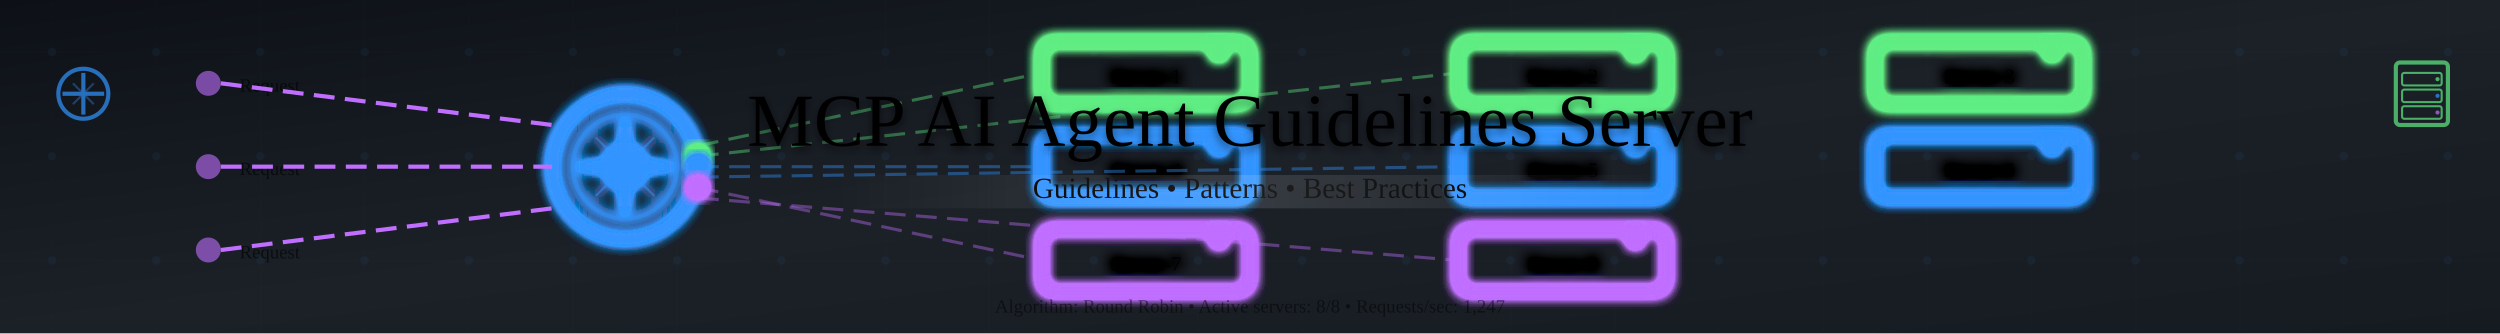
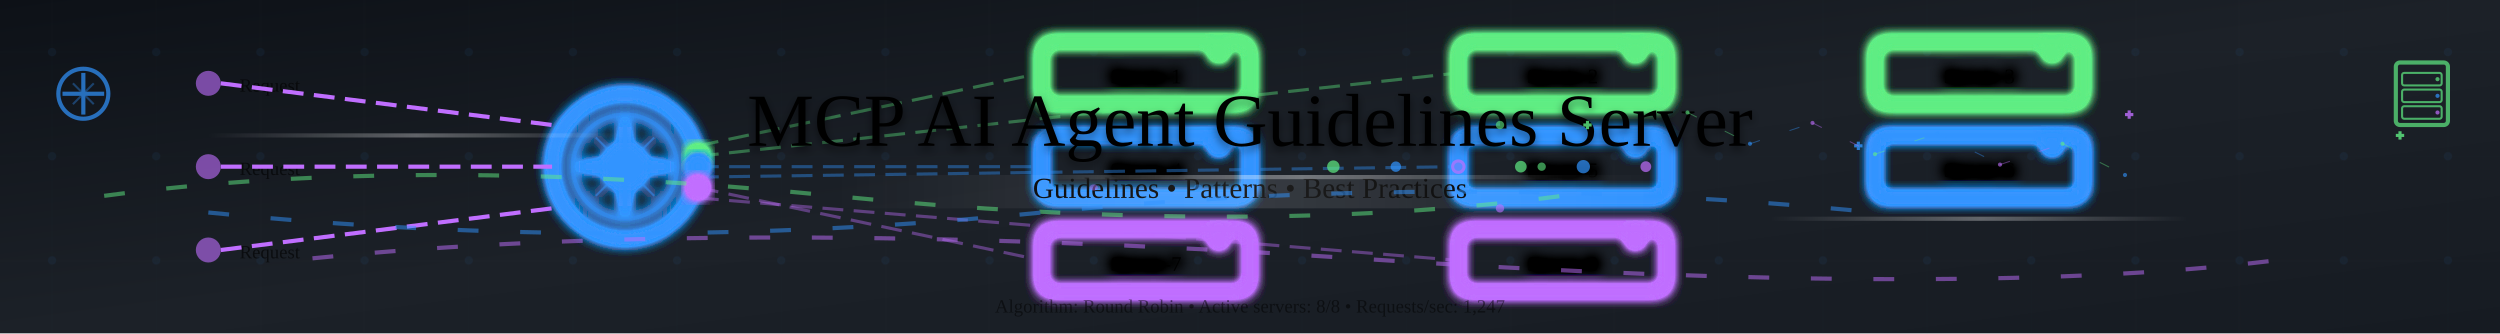
<svg xmlns="http://www.w3.org/2000/svg" width="1200" height="160" viewBox="0 0 1200 160" role="img" aria-label="Load Balancer Distribution">
  <defs>
    <linearGradient id="bgLBGrad" x1="0%" y1="0%" x2="100%" y2="100%">
      <stop offset="0%" style="stop-color:#0d1117;stop-opacity:1">
-         <animate attributeName="stop-color" values="#0d1117;#161b22;#0d1117" dur="9s" repeatCount="indefinite" />
+         <animate attributeName="stop-color" values="#0d1117;#161b22;#0d1117" dur="4.5s" repeatCount="indefinite" />
      </stop>
      <stop offset="50%" style="stop-color:#1c2128;stop-opacity:1" />
      <stop offset="100%" style="stop-color:#161b22;stop-opacity:1">
-         <animate attributeName="stop-color" values="#161b22;#0d1117;#161b22" dur="9s" repeatCount="indefinite" />
+         <animate attributeName="stop-color" values="#161b22;#0d1117;#161b22" dur="4.5s" repeatCount="indefinite" />
      </stop>
    </linearGradient>
    <radialGradient id="lbGlow" cx="50%" cy="50%" r="50%">
      <stop offset="0%" style="stop-color:#3094FF;stop-opacity:1" />
      <stop offset="50%" style="stop-color:#5FED83;stop-opacity:0.6" />
      <stop offset="100%" style="stop-color:#C06EFF;stop-opacity:0" />
    </radialGradient>
    <filter id="glow" x="-50%" y="-50%" width="200%" height="200%">
      <feGaussianBlur stdDeviation="3" result="blur" />
      <feColorMatrix in="blur" type="matrix" values="1 0 0 0 0  0 1 0 0 0  0 0 1 0 0  0 0 0 8 0" result="glow" />
      <feMerge>
        <feMergeNode in="glow" />
        <feMergeNode in="SourceGraphic" />
      </feMerge>
    </filter>
    <filter id="dropShadow" x="-50%" y="-50%" width="200%" height="200%">
      <feGaussianBlur in="SourceAlpha" stdDeviation="2" />
      <feOffset dx="0" dy="2" result="offsetblur" />
      <feFlood flood-color="#000000" flood-opacity="0.5" />
      <feComposite in2="offsetblur" operator="in" />
      <feMerge>
        <feMergeNode />
        <feMergeNode in="SourceGraphic" />
      </feMerge>
    </filter>
    <linearGradient id="shine14" x1="0%" y1="0%" x2="100%" y2="0%">
      <stop offset="0%" style="stop-color:#ffffff;stop-opacity:0" />
      <stop offset="50%" style="stop-color:#ffffff;stop-opacity:0.8" />
      <stop offset="100%" style="stop-color:#ffffff;stop-opacity:0" />
-       <animate attributeName="x1" values="-100%;200%" dur="3s" repeatCount="indefinite" />
-       <animate attributeName="x2" values="0%;300%" dur="3s" repeatCount="indefinite" />
+       <animate attributeName="x1" values="-100%;200%" dur="1.5s" repeatCount="indefinite" />
+       <animate attributeName="x2" values="0%;300%" dur="1.5s" repeatCount="indefinite" />
    </linearGradient>
    <pattern id="networkTopo" x="0" y="0" width="50" height="50" patternUnits="userSpaceOnUse">
      <circle cx="25" cy="25" r="2" fill="#3094FF" opacity="0.2" />
      <path d="M 0 25 L 50 25 M 25 0 L 25 50" stroke="#30363d" stroke-width="0.5" opacity="0.2" />
    </pattern>
  </defs>
  <style>
    @media (prefers-color-scheme: dark) {
      .text-primary { fill: #f0f6fc; font-family: 'SF Pro Display', -apple-system, BlinkMacSystemFont, 'Segoe UI', 'Roboto', 'Helvetica Neue', Arial, sans-serif; font-weight: 700; letter-spacing: -0.5px; }
      .text-secondary { fill: #8b949e; font-family: 'SF Pro Text', -apple-system, BlinkMacSystemFont, 'Segoe UI', 'Roboto', 'Helvetica Neue', Arial, sans-serif; font-weight: 500; letter-spacing: 0.5px; }
    }
    @media (prefers-color-scheme: light) {
      .text-primary { fill: #24292f; font-family: 'SF Pro Display', -apple-system, BlinkMacSystemFont, 'Segoe UI', 'Roboto', 'Helvetica Neue', Arial, sans-serif; font-weight: 700; letter-spacing: -0.5px; }
      .text-secondary { fill: #57606a; font-family: 'SF Pro Text', -apple-system, BlinkMacSystemFont, 'Segoe UI', 'Roboto', 'Helvetica Neue', Arial, sans-serif; font-weight: 500; letter-spacing: 0.5px; }
    }
    
    .server-pulse { 
      animation: server-heartbeat 3s cubic-bezier(0.4, 0, 0.2, 1) infinite; 
      transform-origin: center;
    }
    @keyframes server-heartbeat {
-       0%, 100% { opacity: 0.5; transform: scale(1); }
-       50% { opacity: 1; transform: scale(1.05); }
+       0%, 100% { opacity: 0.5; transform: scale(2.0); }
+       50% { opacity: 1; transform: scale(2.1); }
    }
    
    .request-flow {
      stroke-dasharray: 10 5;
      animation: req-distribute 2s linear infinite;
    }
    @keyframes req-distribute {
      to { stroke-dashoffset: -100; }
    }
    
    .round-robin {
      animation: robin-rotate 8s linear infinite;
      transform-origin: center;
    }
    @keyframes robin-rotate {
      to { transform: rotate(360deg); }
    }
    
    .server-health {
      animation: health-indicator 2.5s ease-in-out infinite;
    }
    @keyframes health-indicator {
      0%, 100% { opacity: 0.4; r: 3; }
      50% { opacity: 1; r: 5; }
    }
    
    .traffic-particle {
      animation: traffic-move 3s linear infinite;
      filter: url(#glow);
    }
    @keyframes traffic-move {
      0% { opacity: 0; transform: translateX(0); }
      20% { opacity: 1; }
      80% { opacity: 1; }
-       100% { opacity: 0; transform: translateX(350px); }
+       100% { opacity: 0; transform: translateX(700.0px); }
    }
    
    @media (prefers-reduced-motion: reduce) { 
      * { animation: none !important; } 
    }
-   </style>
+   
+     /* Enhanced header particle effects */
+     .h-particle {
+       animation: h-particle-rise 5s ease-out infinite;
+     }
+     @keyframes h-particle-rise {
+       0% { opacity: 0; transform: translateY(60px) scale(0); }
+       50% { opacity: 1; transform: translateY(30px) scale(2.5); }
+       100% { opacity: 0; transform: translateY(0) scale(0); }
+     }
+     
+     .h-sparkle {
+       animation: h-sparkle-twinkle 2s ease-in-out infinite;
+       transform-origin: center;
+     }
+     @keyframes h-sparkle-twinkle {
+       0%, 100% { opacity: 0; transform: scale(0) rotate(0deg); }
+       50% { opacity: 1; transform: scale(3) rotate(180deg); }
+     }
+     
+     /* Energy waves */
+     .h-energy {
+       stroke-dasharray: 10 20;
+       animation: h-energy-pulse 4s linear infinite;
+     }
+     @keyframes h-energy-pulse {
+       to { stroke-dashoffset: -200; }
+     }
+     
+     /* Orbital elements */
+     .h-orbit {
+       animation: h-orbit-spin 15s linear infinite;
+       transform-origin: center;
+     }
+     @keyframes h-orbit-spin {
+       to { transform: rotate(360deg); }
+     }
+     
+     /* Glow intensity */
+     .h-glow-intense {
+       animation: h-glow-pulse 3s ease-in-out infinite;
+     }
+     @keyframes h-glow-pulse {
+       0%, 100% { filter: drop-shadow(0 0 5px currentColor); opacity: 0.6; }
+       50% { filter: drop-shadow(0 0 15px currentColor); opacity: 1; }
+     }
+     
+     /* Beam effect */
+     .h-beam {
+       animation: h-beam-sweep 5s ease-in-out infinite;
+       transform-origin: center;
+     }
+     @keyframes h-beam-sweep {
+       0%, 100% { opacity: 0; transform: scaleX(0); }
+       50% { opacity: 0.8; transform: scaleX(4); }
+     }
+     
+     /* Constellation effect */
+     .h-star {
+       animation: h-star-blink 4s ease-in-out infinite;
+     }
+     @keyframes h-star-blink {
+       0%, 100% { opacity: 0.2; r: 1px; }
+       50% { opacity: 1; r: 3px; }
+     }
+     
+     /* Network lines */
+     .h-network {
+       stroke-dasharray: 5 15;
+       animation: h-network-pulse 6s linear infinite;
+       opacity: 0.4;
+     }
+     @keyframes h-network-pulse {
+       0%, 100% { opacity: 0.2; }
+       50% { opacity: 0.8; stroke-dashoffset: -100; }
+     }
+     
+     </style>
  <rect width="1200" height="160" fill="url(#bgLBGrad)" />
  <rect width="1200" height="160" fill="url(#networkTopo)" opacity="0.3" />
  <g class="round-robin" transform="translate(300, 80)" filter="url(#glow)">
    <circle r="35" fill="none" stroke="#3094FF" stroke-width="3" opacity="0.6" />
    <circle r="25" fill="none" stroke="#3094FF" stroke-width="2" opacity="0.4" />
    <path d="M -20 0 L 20 0 M 0 -20 L 0 20" stroke="#3094FF" stroke-width="2" />
    <path d="M -14 -14 L 14 14 M 14 -14 L -14 14" stroke="#3094FF" stroke-width="1" opacity="0.5" />
    <circle r="8" fill="#3094FF" />
  </g>
  <g opacity="0.6">
    <circle cx="100" cy="40" r="6" fill="#C06EFF" />
    <circle cx="100" cy="80" r="6" fill="#C06EFF" />
    <circle cx="100" cy="120" r="6" fill="#C06EFF" />
    <text x="115" y="44" class="text-secondary" font-size="9">Request</text>
    <text x="115" y="84" class="text-secondary" font-size="9">Request</text>
    <text x="115" y="124" class="text-secondary" font-size="9">Request</text>
  </g>
  <line class="request-flow" x1="106" y1="40" x2="265" y2="60" stroke="#C06EFF" stroke-width="2" style="animation-delay: 0s" />
  <line class="request-flow" x1="106" y1="80" x2="265" y2="80" stroke="#C06EFF" stroke-width="2" style="animation-delay: 0.7s" />
  <line class="request-flow" x1="106" y1="120" x2="265" y2="100" stroke="#C06EFF" stroke-width="2" style="animation-delay: 1.4s" />
  <g filter="url(#glow)">
    <rect class="server-pulse" x="500" y="20" width="100" height="30" rx="5" fill="none" stroke="#5FED83" stroke-width="2" style="animation-delay: 0s" />
    <text x="550" y="40" text-anchor="middle" class="text-secondary" font-size="10">Server-1</text>
    <circle class="server-health" cx="585" cy="25" r="3" fill="#5FED83" style="animation-delay: 0s" />
    <rect class="server-pulse" x="700" y="20" width="100" height="30" rx="5" fill="none" stroke="#5FED83" stroke-width="2" style="animation-delay: 0.5s" />
    <text x="750" y="40" text-anchor="middle" class="text-secondary" font-size="10">Server-2</text>
    <circle class="server-health" cx="785" cy="25" r="3" fill="#5FED83" style="animation-delay: 0.5s" />
    <rect class="server-pulse" x="900" y="20" width="100" height="30" rx="5" fill="none" stroke="#5FED83" stroke-width="2" style="animation-delay: 1s" />
    <text x="950" y="40" text-anchor="middle" class="text-secondary" font-size="10">Server-3</text>
    <circle class="server-health" cx="985" cy="25" r="3" fill="#5FED83" style="animation-delay: 1s" />
    <rect class="server-pulse" x="500" y="65" width="100" height="30" rx="5" fill="none" stroke="#3094FF" stroke-width="2" style="animation-delay: 1.5s" />
    <text x="550" y="85" text-anchor="middle" class="text-secondary" font-size="10">Server-4</text>
    <circle class="server-health" cx="585" cy="70" r="3" fill="#3094FF" style="animation-delay: 1.5s" />
    <rect class="server-pulse" x="700" y="65" width="100" height="30" rx="5" fill="none" stroke="#3094FF" stroke-width="2" style="animation-delay: 2s" />
    <text x="750" y="85" text-anchor="middle" class="text-secondary" font-size="10">Server-5</text>
    <circle class="server-health" cx="785" cy="70" r="3" fill="#3094FF" style="animation-delay: 2s" />
    <rect class="server-pulse" x="900" y="65" width="100" height="30" rx="5" fill="none" stroke="#3094FF" stroke-width="2" style="animation-delay: 2.5s" />
    <text x="950" y="85" text-anchor="middle" class="text-secondary" font-size="10">Server-6</text>
    <circle class="server-health" cx="985" cy="70" r="3" fill="#3094FF" style="animation-delay: 2.5s" />
    <rect class="server-pulse" x="500" y="110" width="100" height="30" rx="5" fill="none" stroke="#C06EFF" stroke-width="2" style="animation-delay: 3s" />
    <text x="550" y="130" text-anchor="middle" class="text-secondary" font-size="10">Server-7</text>
    <circle class="server-health" cx="585" cy="115" r="3" fill="#C06EFF" style="animation-delay: 3s" />
    <rect class="server-pulse" x="700" y="110" width="100" height="30" rx="5" fill="none" stroke="#C06EFF" stroke-width="2" style="animation-delay: 3.5s" />
    <text x="750" y="130" text-anchor="middle" class="text-secondary" font-size="10">Server-8</text>
    <circle class="server-health" cx="785" cy="115" r="3" fill="#C06EFF" style="animation-delay: 3.5s" />
  </g>
  <path d="M 335 70 L 500 35" class="request-flow" stroke="#5FED83" stroke-width="1.5" opacity="0.4" style="animation-delay: 0s" />
  <path d="M 335 75 L 700 35" class="request-flow" stroke="#5FED83" stroke-width="1.5" opacity="0.4" style="animation-delay: 0.5s" />
  <path d="M 335 80 L 500 80" class="request-flow" stroke="#3094FF" stroke-width="1.5" opacity="0.4" style="animation-delay: 1s" />
  <path d="M 335 85 L 700 80" class="request-flow" stroke="#3094FF" stroke-width="1.5" opacity="0.4" style="animation-delay: 1.5s" />
  <path d="M 335 90 L 500 125" class="request-flow" stroke="#C06EFF" stroke-width="1.5" opacity="0.4" style="animation-delay: 2s" />
  <path d="M 335 95 L 700 125" class="request-flow" stroke="#C06EFF" stroke-width="1.5" opacity="0.4" style="animation-delay: 2.5s" />
  <g class="traffic-particle" style="animation-delay: 0s">
    <circle cx="335" cy="75" r="4" fill="#5FED83" opacity="0.8" />
  </g>
  <g class="traffic-particle" style="animation-delay: 1s">
    <circle cx="335" cy="80" r="4" fill="#3094FF" opacity="0.8" />
  </g>
  <g class="traffic-particle" style="animation-delay: 2s">
    <circle cx="335" cy="90" r="4" fill="#C06EFF" opacity="0.8" />
  </g>
  <g transform="translate(25, 30)" opacity="0.7">
    <circle cx="15" cy="15" r="12" fill="none" stroke="#3094FF" stroke-width="2" />
    <path d="M 5 15 L 25 15 M 15 5 L 15 25" stroke="#3094FF" stroke-width="2" />
    <path d="M 10 10 L 20 20 M 20 10 L 10 20" stroke="#3094FF" stroke-width="1" opacity="0.5" />
  </g>
  <g transform="translate(1150, 30)" opacity="0.7">
    <rect x="0" y="0" width="25" height="30" rx="2" fill="none" stroke="#5FED83" stroke-width="2" />
    <rect x="3" y="5" width="19" height="6" rx="1" fill="none" stroke="#5FED83" stroke-width="1" />
    <rect x="3" y="13" width="19" height="6" rx="1" fill="none" stroke="#5FED83" stroke-width="1" />
    <rect x="3" y="21" width="19" height="6" rx="1" fill="none" stroke="#5FED83" stroke-width="1" />
    <circle cx="20" cy="8" r="1" fill="#5FED83" />
    <circle cx="20" cy="16" r="1" fill="#3094FF" />
    <circle cx="20" cy="24" r="1" fill="#C06EFF" />
  </g>
  <text x="600" y="150" text-anchor="middle" class="text-secondary" font-size="9" opacity="0.5">Algorithm: Round Robin • Active servers: 8/8 • Requests/sec: 1,247</text>
  <text x="600" y="70" text-anchor="middle" class="text-primary" font-size="36" filter="url(#dropShadow)">MCP AI Agent Guidelines Server</text>
  <text x="600" y="95" text-anchor="middle" class="subtitle text-secondary" font-size="14">Guidelines • Patterns • Best Practices</text>
  <rect x="400" y="84" width="400" height="16" fill="url(#shine14)" opacity="0.15" />
+   <g opacity="0.7">
+     <circle class="h-particle" cx="640" cy="80" r="3" fill="#5FED83" style="animation-delay: 0s" />
+     <circle class="h-particle" cx="670" cy="80" r="2.5" fill="#3094FF" style="animation-delay: 0.7s" />
+     <circle class="h-particle" cx="700" cy="80" r="3.5" fill="#C06EFF" style="animation-delay: 1.4s" />
+     <circle class="h-particle" cx="730" cy="80" r="2.8" fill="#5FED83" style="animation-delay: 2.1s" />
+     <circle class="h-particle" cx="760" cy="80" r="3.2" fill="#3094FF" style="animation-delay: 2.8s" />
+     <circle class="h-particle" cx="790" cy="80" r="2.6" fill="#C06EFF" style="animation-delay: 3.5s" />
+   </g>
+   <g opacity="0.8">
+     <path class="h-sparkle" d="M 760 60 L 764 60 M 762 58 L 762 62" stroke="#5FED83" stroke-width="1.5" style="animation-delay: 0s" />
+     <path class="h-sparkle" d="M 890 70 L 894 70 M 892 68 L 892 72" stroke="#3094FF" stroke-width="1.5" style="animation-delay: 0.5s" />
+     <path class="h-sparkle" d="M 1020 55 L 1024 55 M 1022 53 L 1022 57" stroke="#C06EFF" stroke-width="1.5" style="animation-delay: 1s" />
+     <path class="h-sparkle" d="M 1150 65 L 1154 65 M 1152 63 L 1152 67" stroke="#5FED83" stroke-width="1.5" style="animation-delay: 1.5s" />
+   </g>
+   <g opacity="0.5">
+     <path class="h-energy" d="M 50 94 Q 200 74, 400 94 T 750 94" stroke="#5FED83" stroke-width="2" fill="none" style="animation-delay: 0s" />
+     <path class="h-energy" d="M 100 102 Q 300 122, 500 102 T 900 102" stroke="#3094FF" stroke-width="2" fill="none" style="animation-delay: 1s" />
+     <path class="h-energy" d="M 150 124 Q 350 104, 650 124 T 1100 124" stroke="#C06EFF" stroke-width="2" fill="none" style="animation-delay: 2s" />
+   </g>
+   <g opacity="0.6">
+     <g class="h-orbit" transform="translate(720, 80)">
+       <circle cx="20" cy="0" r="2" fill="#5FED83" />
+       <circle cx="-20" cy="0" r="2" fill="#3094FF" />
+       <circle cx="0" cy="20" r="2" fill="#C06EFF" />
+       <circle cx="0" cy="-20" r="2" fill="#5FED83" />
+     </g>
+     <g class="h-orbit" transform="translate(550, 90)" style="animation-direction: reverse; animation-duration: 20s;">
+       <ellipse cx="25" cy="0" rx="2" ry="1.5" fill="#3094FF" opacity="0.7" />
+       <ellipse cx="-25" cy="0" rx="2" ry="1.5" fill="#C06EFF" opacity="0.7" />
+     </g>
+   </g>
+   <g opacity="0.4">
+     <rect class="h-beam" x="100" y="64" width="200" height="2" fill="url(#shine14)" style="animation-delay: 0s" />
+     <rect class="h-beam" x="500" y="84" width="250" height="2" fill="url(#shine14)" style="animation-delay: 1.5s" />
+     <rect class="h-beam" x="850" y="104" width="200" height="2" fill="url(#shine14)" style="animation-delay: 3s" />
+   </g>
+   <g class="h-glow-intense" opacity="0.6">
+     <circle class="h-star" cx="810" cy="54" r="1" fill="#5FED83" style="animation-delay: 0s" />
+     <circle class="h-star" cx="840" cy="69" r="1" fill="#3094FF" style="animation-delay: 0.4s" />
+     <circle class="h-star" cx="870" cy="59" r="1" fill="#C06EFF" style="animation-delay: 0.8s" />
+     <circle class="h-star" cx="900" cy="74" r="1" fill="#5FED83" style="animation-delay: 1.2s" />
+     <circle class="h-star" cx="930" cy="64" r="1" fill="#3094FF" style="animation-delay: 1.6s" />
+     <circle class="h-star" cx="960" cy="79" r="1" fill="#C06EFF" style="animation-delay: 2s" />
+     <circle class="h-star" cx="990" cy="69" r="1" fill="#5FED83" style="animation-delay: 2.4s" />
+     <circle class="h-star" cx="1020" cy="84" r="1" fill="#3094FF" style="animation-delay: 2.8s" />
+   </g>
+   <g class="h-network">
+     <line x1="810" y1="54" x2="840" y2="69" stroke="#5FED83" stroke-width="0.5" />
+     <line x1="840" y1="69" x2="870" y2="59" stroke="#3094FF" stroke-width="0.5" />
+     <line x1="870" y1="59" x2="900" y2="74" stroke="#C06EFF" stroke-width="0.5" />
+     <line x1="900" y1="74" x2="930" y2="64" stroke="#5FED83" stroke-width="0.5" />
+     <line x1="930" y1="64" x2="960" y2="79" stroke="#3094FF" stroke-width="0.5" />
+     <line x1="960" y1="79" x2="990" y2="69" stroke="#C06EFF" stroke-width="0.5" />
+     <line x1="990" y1="69" x2="1020" y2="84" stroke="#5FED83" stroke-width="0.5" />
+   </g>
</svg>
